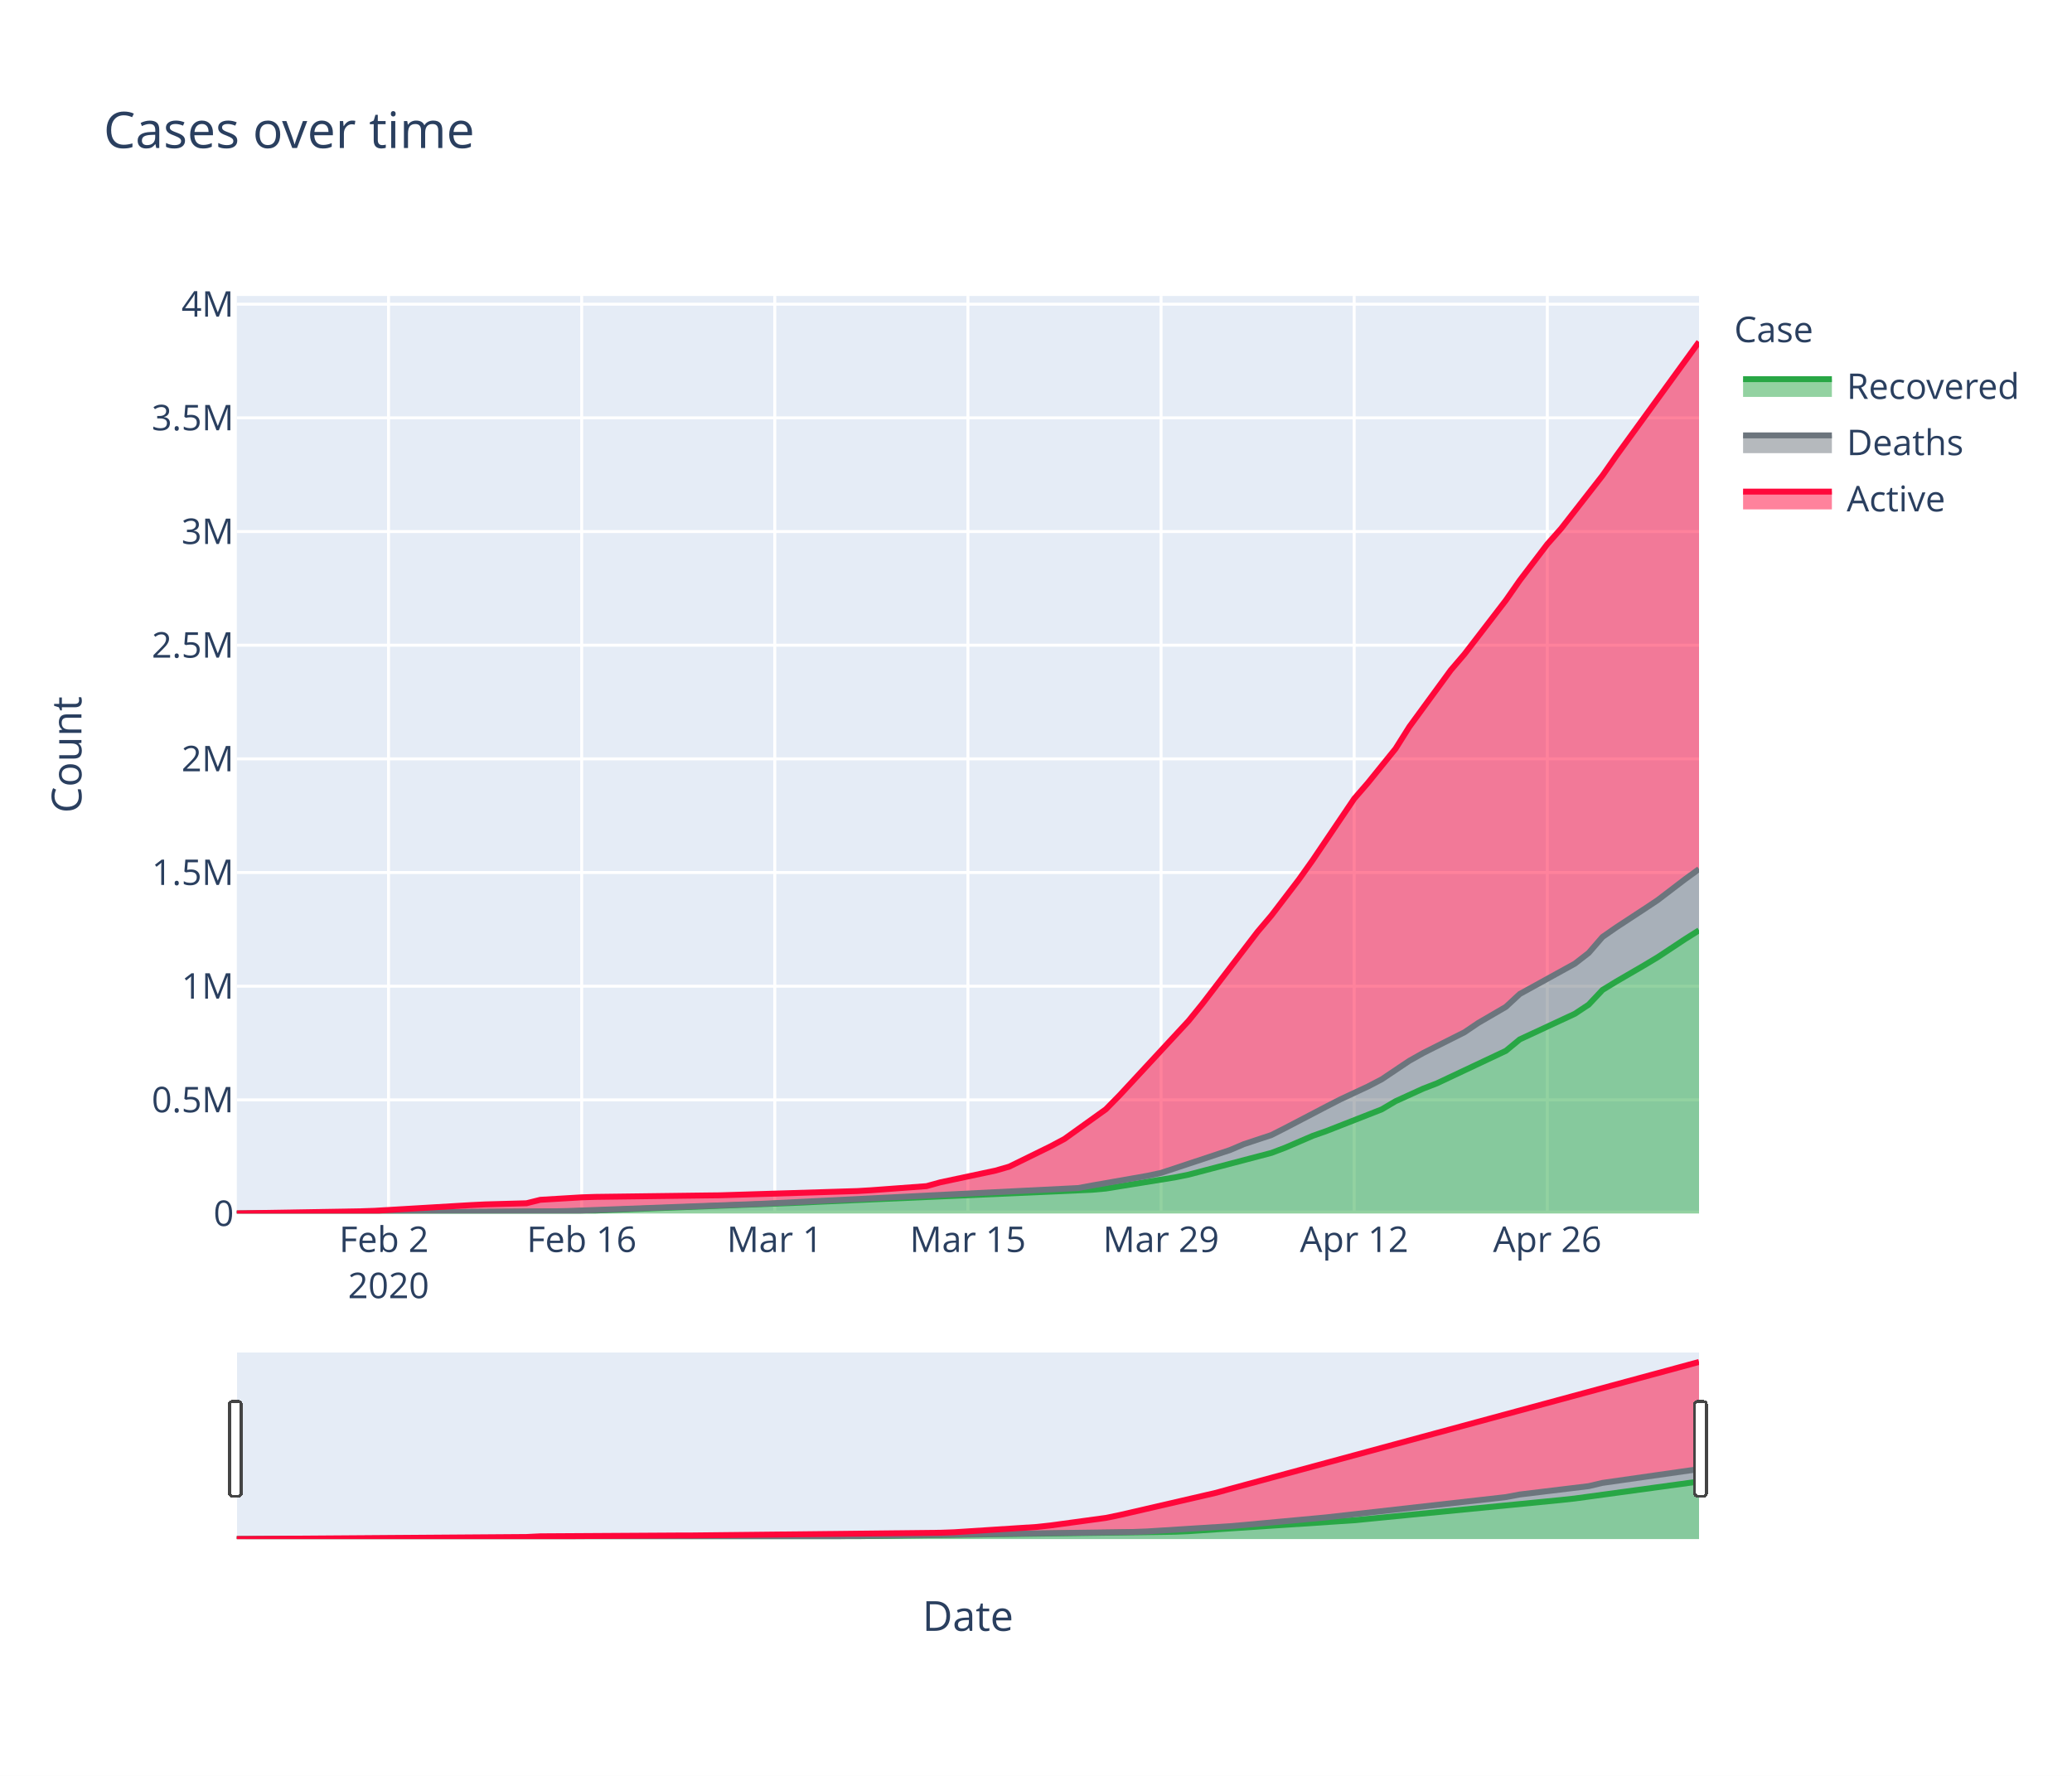
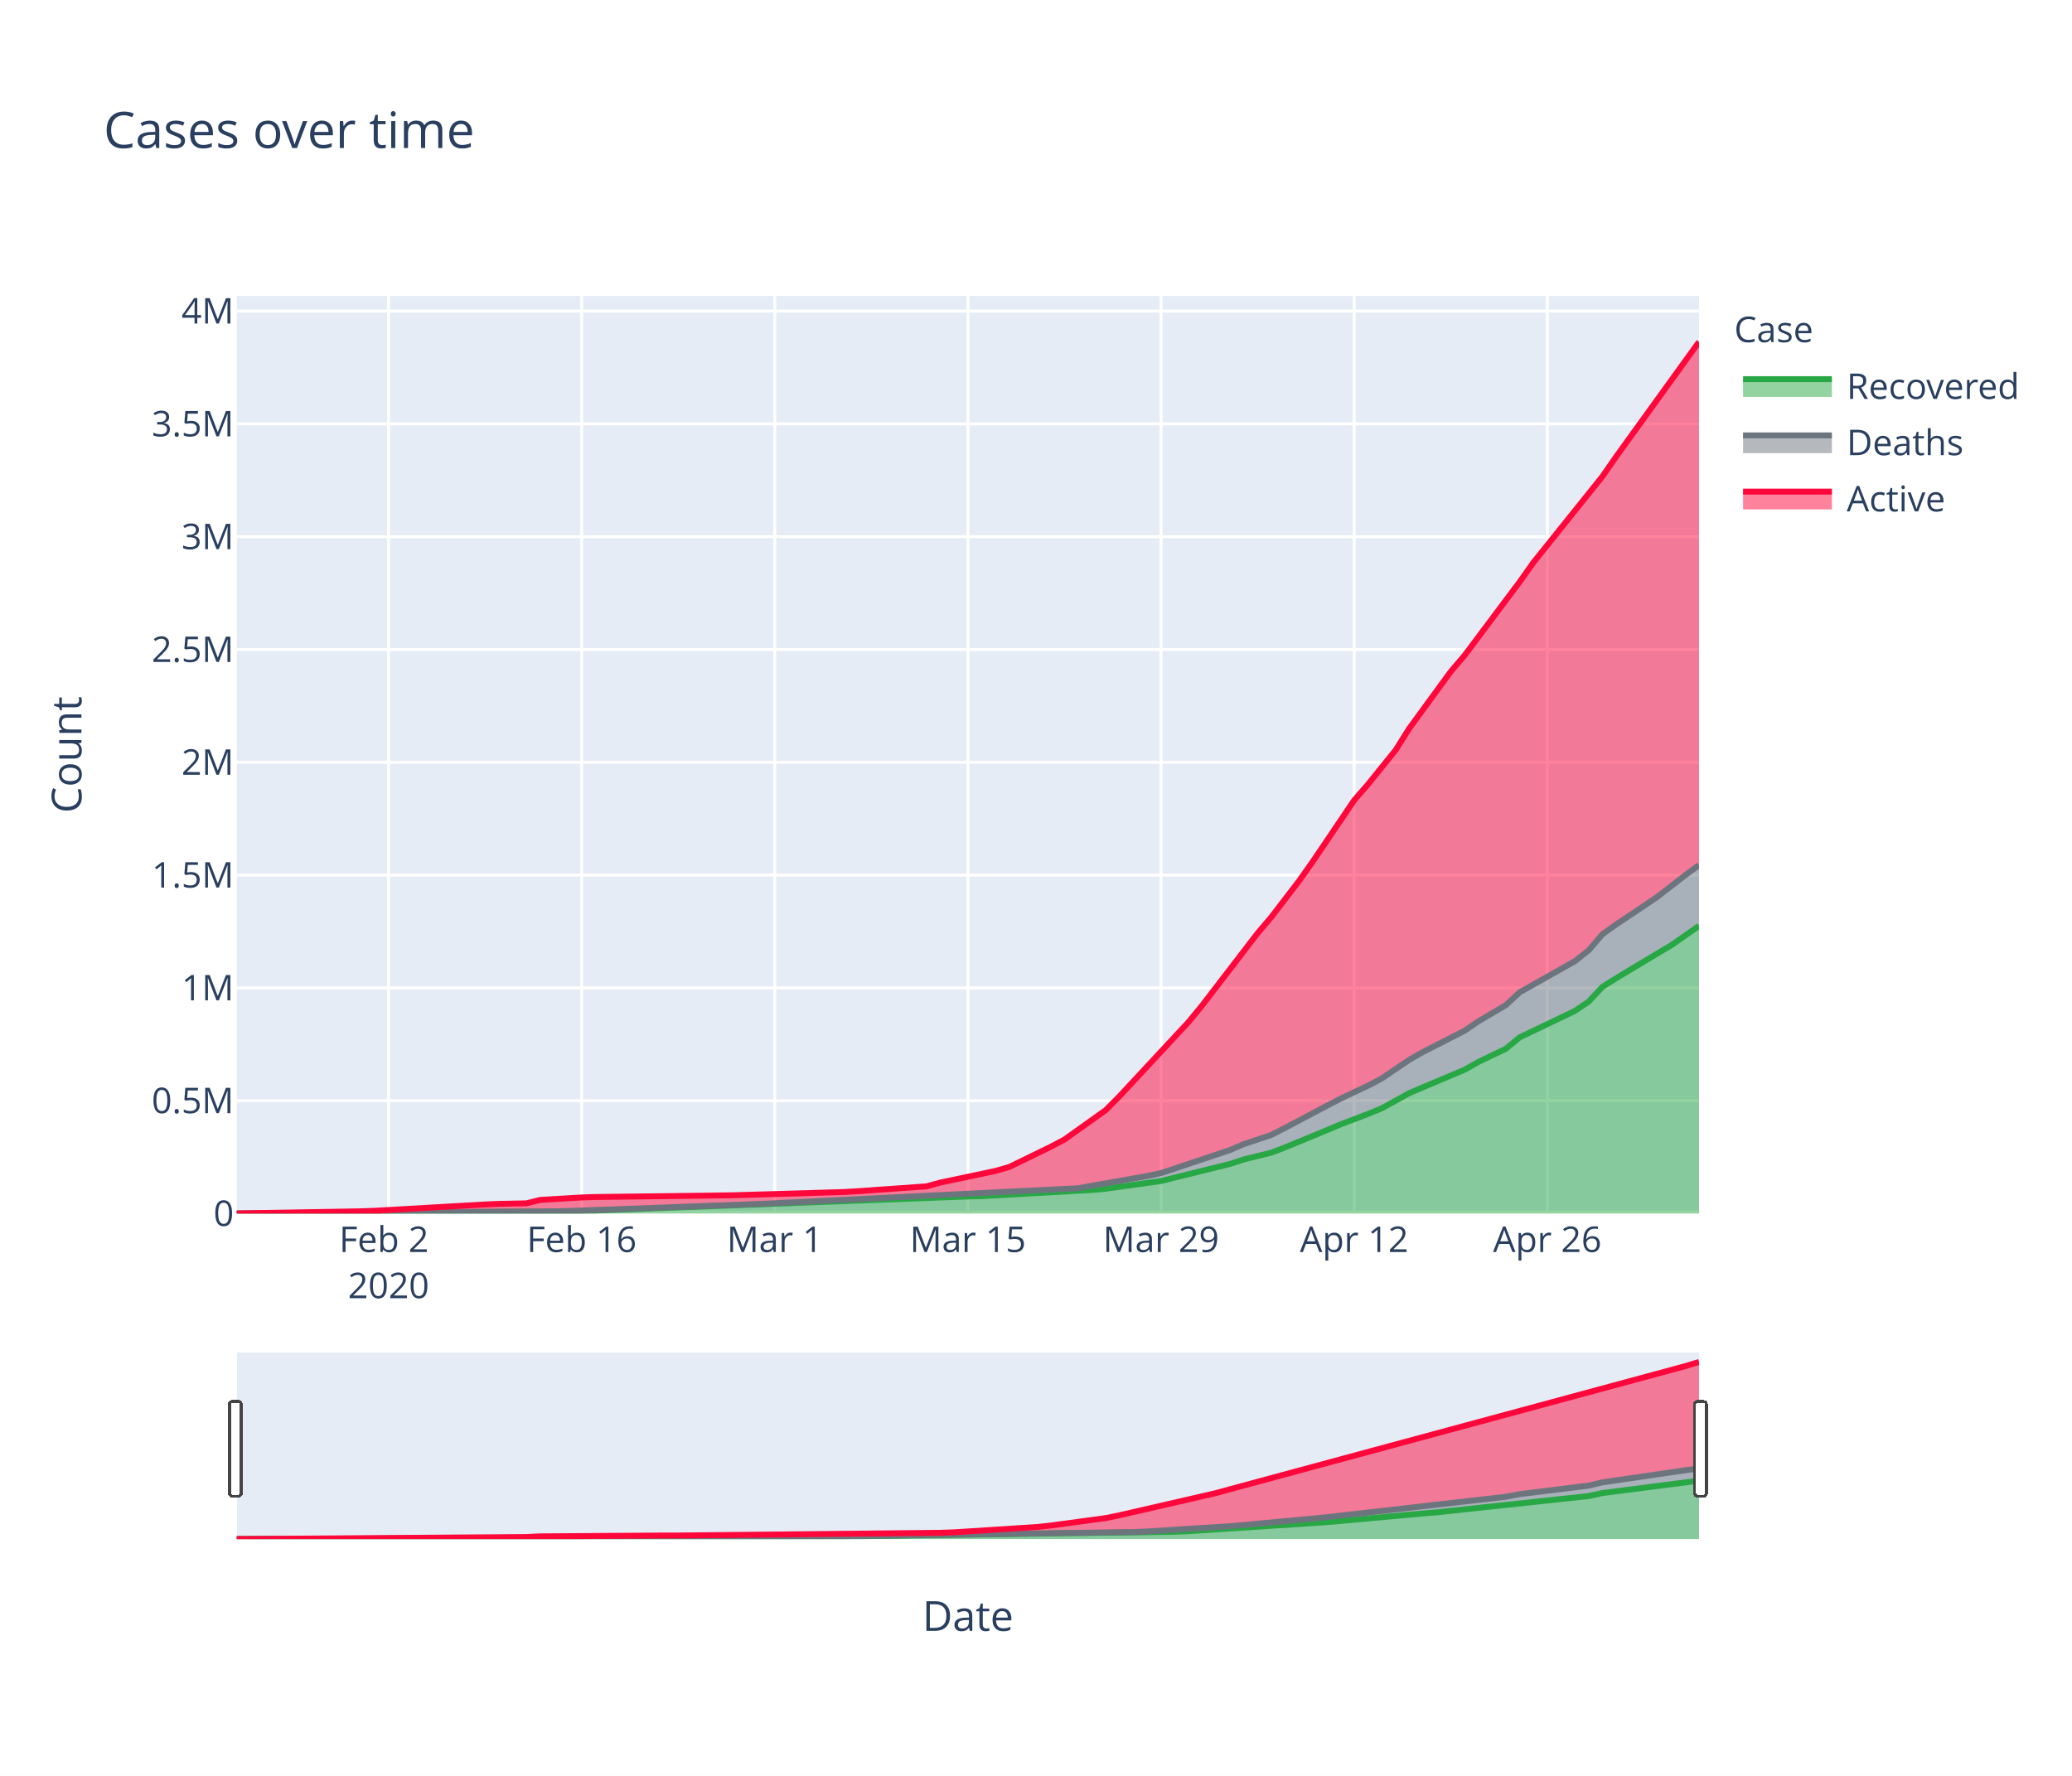
<svg xmlns="http://www.w3.org/2000/svg" class="main-svg" width="700" height="600" style="" viewBox="0 0 700 600">
  <rect x="0" y="0" width="700" height="600" style="fill: rgb(255, 255, 255); fill-opacity: 1;" />
-   <defs id="defs-eff29f">
+   <defs id="defs-f82f0c">
    <g class="clips">
-       <clipPath id="clipeff29fxyplot" class="plotclip">
+       <clipPath id="clipf82f0cxyplot" class="plotclip">
        <rect width="494" height="310" />
      </clipPath>
-       <clipPath class="axesclip" id="clipeff29fx">
+       <clipPath class="axesclip" id="clipf82f0cx">
        <rect x="80" y="0" width="494" height="600" />
      </clipPath>
-       <clipPath class="axesclip" id="clipeff29fy">
+       <clipPath class="axesclip" id="clipf82f0cy">
        <rect x="0" y="100" width="700" height="310" />
      </clipPath>
-       <clipPath class="axesclip" id="clipeff29fxy">
+       <clipPath class="axesclip" id="clipf82f0cxy">
        <rect x="80" y="100" width="494" height="310" />
      </clipPath>
    </g>
    <g class="gradients" />
  </defs>
  <g class="bglayer">
    <rect class="bg" x="80" y="100" width="494" height="310" style="fill: rgb(229, 236, 246); fill-opacity: 1; stroke-width: 0;" />
  </g>
  <g class="layer-below">
    <g class="imagelayer" />
    <g class="shapelayer" />
  </g>
  <g class="cartesianlayer">
    <g class="subplot xy">
      <g class="layer-subplot">
        <g class="shapelayer" />
        <g class="imagelayer" />
      </g>
      <g class="gridlayer">
        <g class="x">
          <path class="xgrid crisp" transform="translate(131.26,0)" d="M0,100v310" style="stroke: rgb(255, 255, 255); stroke-opacity: 1; stroke-width: 1px;" />
          <path class="xgrid crisp" transform="translate(196.51,0)" d="M0,100v310" style="stroke: rgb(255, 255, 255); stroke-opacity: 1; stroke-width: 1px;" />
          <path class="xgrid crisp" transform="translate(261.75,0)" d="M0,100v310" style="stroke: rgb(255, 255, 255); stroke-opacity: 1; stroke-width: 1px;" />
          <path class="xgrid crisp" transform="translate(327,0)" d="M0,100v310" style="stroke: rgb(255, 255, 255); stroke-opacity: 1; stroke-width: 1px;" />
          <path class="xgrid crisp" transform="translate(392.25,0)" d="M0,100v310" style="stroke: rgb(255, 255, 255); stroke-opacity: 1; stroke-width: 1px;" />
          <path class="xgrid crisp" transform="translate(457.49,0)" d="M0,100v310" style="stroke: rgb(255, 255, 255); stroke-opacity: 1; stroke-width: 1px;" />
          <path class="xgrid crisp" transform="translate(522.74,0)" d="M0,100v310" style="stroke: rgb(255, 255, 255); stroke-opacity: 1; stroke-width: 1px;" />
        </g>
        <g class="y">
-           <path class="ygrid crisp" transform="translate(0,371.6)" d="M80,0h494" style="stroke: rgb(255, 255, 255); stroke-opacity: 1; stroke-width: 1px;" />
-           <path class="ygrid crisp" transform="translate(0,333.2)" d="M80,0h494" style="stroke: rgb(255, 255, 255); stroke-opacity: 1; stroke-width: 1px;" />
-           <path class="ygrid crisp" transform="translate(0,294.79)" d="M80,0h494" style="stroke: rgb(255, 255, 255); stroke-opacity: 1; stroke-width: 1px;" />
-           <path class="ygrid crisp" transform="translate(0,256.39)" d="M80,0h494" style="stroke: rgb(255, 255, 255); stroke-opacity: 1; stroke-width: 1px;" />
-           <path class="ygrid crisp" transform="translate(0,217.99)" d="M80,0h494" style="stroke: rgb(255, 255, 255); stroke-opacity: 1; stroke-width: 1px;" />
-           <path class="ygrid crisp" transform="translate(0,179.59)" d="M80,0h494" style="stroke: rgb(255, 255, 255); stroke-opacity: 1; stroke-width: 1px;" />
-           <path class="ygrid crisp" transform="translate(0,141.18)" d="M80,0h494" style="stroke: rgb(255, 255, 255); stroke-opacity: 1; stroke-width: 1px;" />
-           <path class="ygrid crisp" transform="translate(0,102.78)" d="M80,0h494" style="stroke: rgb(255, 255, 255); stroke-opacity: 1; stroke-width: 1px;" />
+           <path class="ygrid crisp" transform="translate(0,371.89)" d="M80,0h494" style="stroke: rgb(255, 255, 255); stroke-opacity: 1; stroke-width: 1px;" />
+           <path class="ygrid crisp" transform="translate(0,333.78)" d="M80,0h494" style="stroke: rgb(255, 255, 255); stroke-opacity: 1; stroke-width: 1px;" />
+           <path class="ygrid crisp" transform="translate(0,295.67)" d="M80,0h494" style="stroke: rgb(255, 255, 255); stroke-opacity: 1; stroke-width: 1px;" />
+           <path class="ygrid crisp" transform="translate(0,257.56)" d="M80,0h494" style="stroke: rgb(255, 255, 255); stroke-opacity: 1; stroke-width: 1px;" />
+           <path class="ygrid crisp" transform="translate(0,219.45)" d="M80,0h494" style="stroke: rgb(255, 255, 255); stroke-opacity: 1; stroke-width: 1px;" />
+           <path class="ygrid crisp" transform="translate(0,181.33)" d="M80,0h494" style="stroke: rgb(255, 255, 255); stroke-opacity: 1; stroke-width: 1px;" />
+           <path class="ygrid crisp" transform="translate(0,143.22)" d="M80,0h494" style="stroke: rgb(255, 255, 255); stroke-opacity: 1; stroke-width: 1px;" />
+           <path class="ygrid crisp" transform="translate(0,105.11)" d="M80,0h494" style="stroke: rgb(255, 255, 255); stroke-opacity: 1; stroke-width: 1px;" />
        </g>
      </g>
      <g class="zerolinelayer">
        <path class="yzl zl crisp" transform="translate(0,410)" d="M80,0h494" style="stroke: rgb(255, 255, 255); stroke-opacity: 1; stroke-width: 2px;" />
      </g>
      <path class="xlines-below" />
      <path class="ylines-below" />
      <g class="overlines-below" />
      <g class="xaxislayer-below" />
      <g class="yaxislayer-below" />
      <g class="overaxes-below" />
-       <g class="plot" transform="translate(80, 100)" clip-path="url('#clipeff29fxyplot')">
+       <g class="plot" transform="translate(80, 100)" clip-path="url('#clipf82f0cxyplot')">
        <g class="scatterlayer mlayer">
-           <g class="trace scatter trace0a3ff1" style="stroke-miterlimit: 2;">
+           <g class="trace scatter traceceaecd" style="stroke-miterlimit: 2;">
            <g class="fills">
              <g>
-                 <path class="js-fill" d="M494,310L0,310L0,310L111.85,309.28L116.51,309.17L191.08,306.3L195.74,306.07L288.94,301.98L293.6,301.56L316.91,297.8L321.57,296.86L349.53,289.52L354.19,287.76L363.51,283.75L368.17,282.11L386.81,274.81L391.47,272.06L400.79,267.81L405.45,266.01L428.75,255.03L433.42,251.18L452.06,242.51L456.72,239.42L461.38,234.47L466.04,231.62L475.36,226.2L480.02,223.41L489.34,217.24L494,214.31" style="fill: rgb(40, 167, 69); fill-opacity: 0.5; stroke-width: 0;" />
+                 <path class="js-fill" d="M494,310L0,310L0,310L111.85,309.28L116.51,309.17L186.42,306.53L191.08,306.33L247,304.24L251.66,304.13L288.94,302.04L293.6,301.61L312.25,299.02L316.91,297.85L335.55,293.25L340.21,291.72L349.53,289.43L354.19,287.64L368.17,281.88L372.83,279.9L382.15,276.37L386.81,274.45L396.13,269.31L400.79,267.32L414.77,261.43L419.43,258.8L428.75,254.32L433.42,250.47L452.06,241.55L456.72,238.4L461.38,233.41L466.04,230.48L480.02,222.08L484.68,219.33L494,212.8" style="fill: rgb(40, 167, 69); fill-opacity: 0.5; stroke-width: 0;" />
              </g>
              <g>
-                 <path class="js-fill" d="M0,310L107.19,309.26L111.85,309.15L177.09,306.72L181.75,306.49L284.28,301.39L288.94,300.53L307.58,297.27L312.25,296.27L335.55,288.55L340.21,286.57L349.53,283.48L354.19,281.12L368.17,273.82L372.83,271.43L382.15,267.08L386.81,264.65L396.13,258.4L400.79,255.78L414.77,248.75L419.43,245.6L428.75,240.17L433.42,235.84L452.06,225.57L456.72,221.95L461.38,216.57L466.04,213.32L475.36,207.22L480.02,204.12L489.34,197L494,193.62L494,214.31L489.34,217.24L480.02,223.41L475.36,226.2L466.04,231.62L461.38,234.47L456.72,239.42L452.06,242.51L433.42,251.18L428.75,255.03L405.45,266.01L400.79,267.81L391.47,272.06L386.81,274.81L368.17,282.11L363.51,283.75L354.19,287.76L349.53,289.52L321.57,296.86L316.91,297.8L293.6,301.56L288.94,301.98L195.74,306.07L191.08,306.3L116.51,309.17L111.85,309.28L0,310Z" style="fill: rgb(108, 117, 125); fill-opacity: 0.5; stroke-width: 0;" />
+                 <path class="js-fill" d="M0,310L107.19,309.27L111.85,309.16L177.09,306.75L181.75,306.52L284.28,301.46L288.94,300.6L307.58,297.33L312.25,296.34L335.55,288.55L340.21,286.55L349.53,283.44L354.19,281.05L368.17,273.65L372.83,271.22L382.15,266.82L386.81,264.37L396.13,258.05L400.79,255.39L414.77,248.26L419.43,245.08L428.75,239.58L433.42,235.25L452.06,224.74L456.72,221.07L461.38,215.64L466.04,212.31L475.36,206.09L480.02,202.93L489.34,195.7L494,192.27L494,212.8L484.68,219.33L480.02,222.08L466.04,230.48L461.38,233.41L456.72,238.4L452.06,241.55L433.42,250.47L428.75,254.32L419.43,258.8L414.77,261.43L400.79,267.32L396.13,269.31L386.81,274.45L382.15,276.37L372.83,279.9L368.17,281.88L354.19,287.64L349.53,289.43L340.21,291.72L335.55,293.25L316.91,297.85L312.25,299.02L293.6,301.61L288.94,302.04L251.66,304.13L247,304.24L191.08,306.33L186.42,306.53L116.51,309.17L111.85,309.28L0,310Z" style="fill: rgb(108, 117, 125); fill-opacity: 0.5; stroke-width: 0;" />
              </g>
            </g>
            <g class="errorbars" />
            <g class="lines">
-               <path class="js-line" d="M0,310L111.85,309.28L116.51,309.17L191.08,306.3L195.74,306.07L288.94,301.98L293.6,301.56L316.91,297.8L321.57,296.86L349.53,289.52L354.19,287.76L363.51,283.75L368.17,282.11L386.81,274.81L391.47,272.06L400.79,267.81L405.45,266.01L428.75,255.03L433.42,251.18L452.06,242.51L456.72,239.42L461.38,234.47L466.04,231.62L475.36,226.2L480.02,223.41L489.34,217.24L494,214.31" style="vector-effect: non-scaling-stroke; fill: none; stroke: rgb(40, 167, 69); stroke-opacity: 1; stroke-width: 2px; opacity: 1;" />
+               <path class="js-line" d="M0,310L111.85,309.28L116.51,309.17L186.42,306.53L191.08,306.33L247,304.24L251.66,304.13L288.94,302.04L293.6,301.61L312.25,299.02L316.91,297.85L335.55,293.25L340.21,291.72L349.53,289.43L354.19,287.64L368.17,281.88L372.83,279.9L382.15,276.37L386.81,274.45L396.13,269.31L400.79,267.32L414.77,261.43L419.43,258.8L428.75,254.32L433.42,250.47L452.06,241.55L456.72,238.4L461.38,233.41L466.04,230.48L480.02,222.08L484.68,219.33L494,212.8" style="vector-effect: non-scaling-stroke; fill: none; stroke: rgb(40, 167, 69); stroke-opacity: 1; stroke-width: 2px; opacity: 1;" />
            </g>
            <g class="points" />
            <g class="text" />
          </g>
-           <g class="trace scatter trace6a74c5" style="stroke-miterlimit: 2;">
+           <g class="trace scatter tracee55f27" style="stroke-miterlimit: 2;">
            <g class="fills">
              <g>
-                 <path class="js-fill" d="M0,309.96L41.94,309.24L46.6,309.08L79.23,307.15L83.89,306.92L97.87,306.53L102.53,305.37L116.51,304.53L121.17,304.38L158.45,303.9L163.11,303.85L209.72,302.41L214.38,302.13L233.02,300.75L237.68,299.46L256.32,295.5L260.98,294.15L274.96,287.29L279.62,284.8L293.6,274.78L298.26,270.03L321.57,244.88L326.23,239.13L344.87,214.8L349.53,209.3L358.85,197.11L363.51,190.56L377.49,169.86L382.15,164.48L391.47,152.95L396.13,145.55L410.11,126.43L414.77,120.98L428.75,102.8L433.42,96.1L442.74,83.86L447.4,78.59L461.38,60.68L466.04,54.01L494,15.5L494,193.62L489.34,197L480.02,204.12L475.36,207.22L466.04,213.32L461.38,216.57L456.72,221.95L452.06,225.57L433.42,235.84L428.75,240.17L419.43,245.6L414.77,248.75L400.79,255.78L396.13,258.4L386.81,264.65L382.15,267.08L372.83,271.43L368.17,273.82L354.19,281.12L349.53,283.48L340.21,286.57L335.55,288.55L312.25,296.27L307.58,297.27L288.94,300.53L284.28,301.39L181.75,306.49L177.09,306.72L111.85,309.15L107.19,309.26L0,310Z" style="fill: rgb(255, 7, 58); fill-opacity: 0.5; stroke-width: 0;" />
+                 <path class="js-fill" d="M0,309.96L41.94,309.24L46.6,309.08L83.89,306.94L88.55,306.74L97.87,306.56L102.53,305.4L116.51,304.57L121.17,304.42L163.11,303.89L167.77,303.83L205.06,302.74L209.72,302.47L233.02,300.82L237.68,299.54L256.32,295.61L260.98,294.27L274.96,287.46L279.62,285L293.6,275.03L298.26,270.32L321.57,245.26L326.23,239.57L344.87,215.29L349.53,209.81L358.85,197.65L363.51,191.07L377.49,170.38L382.15,165L391.47,153.46L396.13,146.06L410.11,126.92L414.77,121.46L433.42,96.57L438.08,89.99L461.38,60.94L466.04,54.22L494,15.5L494,192.27L489.34,195.7L480.02,202.93L475.36,206.09L466.04,212.31L461.38,215.64L456.72,221.07L452.06,224.74L433.42,235.25L428.75,239.58L419.43,245.08L414.77,248.26L400.79,255.39L396.13,258.05L386.81,264.37L382.15,266.82L372.83,271.22L368.17,273.65L354.19,281.05L349.53,283.44L340.21,286.55L335.55,288.55L312.25,296.34L307.58,297.33L288.94,300.6L284.28,301.46L181.75,306.52L177.09,306.75L111.85,309.16L107.19,309.27L0,310Z" style="fill: rgb(255, 7, 58); fill-opacity: 0.5; stroke-width: 0;" />
              </g>
            </g>
            <g class="errorbars" />
            <g class="lines">
-               <path class="js-line" d="M0,310L107.19,309.26L111.85,309.15L177.09,306.72L181.75,306.49L284.28,301.39L288.94,300.53L307.58,297.27L312.25,296.27L335.55,288.55L340.21,286.57L349.53,283.48L354.19,281.12L368.17,273.82L372.83,271.43L382.15,267.08L386.81,264.65L396.13,258.4L400.79,255.78L414.77,248.75L419.43,245.6L428.75,240.17L433.42,235.84L452.06,225.57L456.72,221.95L461.38,216.57L466.04,213.32L475.36,207.22L480.02,204.12L489.34,197L494,193.62" style="vector-effect: non-scaling-stroke; fill: none; stroke: rgb(108, 117, 125); stroke-opacity: 1; stroke-width: 2px; opacity: 1;" />
+               <path class="js-line" d="M0,310L107.19,309.27L111.85,309.16L177.09,306.75L181.75,306.52L284.28,301.46L288.94,300.6L307.58,297.33L312.25,296.34L335.55,288.55L340.21,286.55L349.53,283.44L354.19,281.05L368.17,273.65L372.83,271.22L382.15,266.82L386.81,264.37L396.13,258.05L400.79,255.39L414.77,248.26L419.43,245.08L428.75,239.58L433.42,235.25L452.06,224.74L456.72,221.07L461.38,215.64L466.04,212.31L475.36,206.09L480.02,202.93L489.34,195.7L494,192.27" style="vector-effect: non-scaling-stroke; fill: none; stroke: rgb(108, 117, 125); stroke-opacity: 1; stroke-width: 2px; opacity: 1;" />
            </g>
            <g class="points" />
            <g class="text" />
          </g>
-           <g class="trace scatter trace12855c" style="stroke-miterlimit: 2;">
+           <g class="trace scatter traceee43bb" style="stroke-miterlimit: 2;">
            <g class="fills" />
            <g class="errorbars" />
            <g class="lines">
-               <path class="js-line" d="M0,309.96L41.94,309.24L46.6,309.08L79.23,307.15L83.89,306.92L97.87,306.53L102.53,305.37L116.51,304.53L121.17,304.38L158.45,303.9L163.11,303.85L209.72,302.41L214.38,302.13L233.02,300.75L237.68,299.46L256.32,295.5L260.98,294.15L274.96,287.29L279.62,284.8L293.6,274.78L298.26,270.03L321.57,244.88L326.23,239.13L344.87,214.8L349.53,209.3L358.85,197.11L363.51,190.56L377.49,169.86L382.15,164.48L391.47,152.95L396.13,145.55L410.11,126.43L414.77,120.98L428.75,102.8L433.42,96.1L442.74,83.86L447.4,78.59L461.38,60.68L466.04,54.01L494,15.5" style="vector-effect: non-scaling-stroke; fill: none; stroke: rgb(255, 7, 58); stroke-opacity: 1; stroke-width: 2px; opacity: 1;" />
+               <path class="js-line" d="M0,309.96L41.94,309.24L46.6,309.08L83.89,306.94L88.55,306.74L97.87,306.56L102.53,305.4L116.51,304.57L121.17,304.42L163.11,303.89L167.77,303.83L205.06,302.74L209.72,302.47L233.02,300.82L237.68,299.54L256.32,295.61L260.98,294.27L274.96,287.46L279.62,285L293.6,275.03L298.26,270.32L321.57,245.26L326.23,239.57L344.87,215.29L349.53,209.81L358.85,197.65L363.51,191.07L377.49,170.38L382.15,165L391.47,153.46L396.13,146.06L410.11,126.92L414.77,121.46L433.42,96.57L438.08,89.99L461.38,60.94L466.04,54.22L494,15.5" style="vector-effect: non-scaling-stroke; fill: none; stroke: rgb(255, 7, 58); stroke-opacity: 1; stroke-width: 2px; opacity: 1;" />
            </g>
            <g class="points" />
            <g class="text" />
          </g>
        </g>
      </g>
      <g class="overplot" />
      <path class="xlines-above crisp" style="fill: none;" d="M0,0" />
      <path class="ylines-above crisp" style="fill: none;" d="M0,0" />
      <g class="overlines-above" />
      <g class="xaxislayer-above">
        <g class="xtick">
          <text text-anchor="middle" x="0" y="423" transform="translate(131.26,0)" style="font-family: 'Open Sans', verdana, arial, sans-serif; font-size: 12px; fill: rgb(42, 63, 95); fill-opacity: 1; white-space: pre;">
            <tspan class="line" dy="0em" x="0" y="423">Feb 2</tspan>
            <tspan class="line" dy="1.3em" x="0" y="423">2020</tspan>
          </text>
        </g>
        <g class="xtick">
          <text text-anchor="middle" x="0" y="423" transform="translate(196.51,0)" style="font-family: 'Open Sans', verdana, arial, sans-serif; font-size: 12px; fill: rgb(42, 63, 95); fill-opacity: 1; white-space: pre;">Feb 16</text>
        </g>
        <g class="xtick">
          <text text-anchor="middle" x="0" y="423" transform="translate(261.75,0)" style="font-family: 'Open Sans', verdana, arial, sans-serif; font-size: 12px; fill: rgb(42, 63, 95); fill-opacity: 1; white-space: pre;">Mar 1</text>
        </g>
        <g class="xtick">
          <text text-anchor="middle" x="0" y="423" transform="translate(327,0)" style="font-family: 'Open Sans', verdana, arial, sans-serif; font-size: 12px; fill: rgb(42, 63, 95); fill-opacity: 1; white-space: pre;">Mar 15</text>
        </g>
        <g class="xtick">
          <text text-anchor="middle" x="0" y="423" transform="translate(392.25,0)" style="font-family: 'Open Sans', verdana, arial, sans-serif; font-size: 12px; fill: rgb(42, 63, 95); fill-opacity: 1; white-space: pre;">Mar 29</text>
        </g>
        <g class="xtick">
          <text text-anchor="middle" x="0" y="423" transform="translate(457.49,0)" style="font-family: 'Open Sans', verdana, arial, sans-serif; font-size: 12px; fill: rgb(42, 63, 95); fill-opacity: 1; white-space: pre;">Apr 12</text>
        </g>
        <g class="xtick">
          <text text-anchor="middle" x="0" y="423" transform="translate(522.74,0)" style="font-family: 'Open Sans', verdana, arial, sans-serif; font-size: 12px; fill: rgb(42, 63, 95); fill-opacity: 1; white-space: pre;">Apr 26</text>
        </g>
      </g>
      <g class="yaxislayer-above">
        <g class="ytick">
          <text text-anchor="end" x="79" y="4.2" transform="translate(0,410)" style="font-family: 'Open Sans', verdana, arial, sans-serif; font-size: 12px; fill: rgb(42, 63, 95); fill-opacity: 1; white-space: pre;">0</text>
        </g>
        <g class="ytick">
-           <text text-anchor="end" x="79" y="4.2" transform="translate(0,371.6)" style="font-family: 'Open Sans', verdana, arial, sans-serif; font-size: 12px; fill: rgb(42, 63, 95); fill-opacity: 1; white-space: pre;">0.5M</text>
-         </g>
-         <g class="ytick">
-           <text text-anchor="end" x="79" y="4.2" transform="translate(0,333.2)" style="font-family: 'Open Sans', verdana, arial, sans-serif; font-size: 12px; fill: rgb(42, 63, 95); fill-opacity: 1; white-space: pre;">1M</text>
-         </g>
-         <g class="ytick">
-           <text text-anchor="end" x="79" y="4.2" transform="translate(0,294.79)" style="font-family: 'Open Sans', verdana, arial, sans-serif; font-size: 12px; fill: rgb(42, 63, 95); fill-opacity: 1; white-space: pre;">1.5M</text>
-         </g>
-         <g class="ytick">
-           <text text-anchor="end" x="79" y="4.2" transform="translate(0,256.39)" style="font-family: 'Open Sans', verdana, arial, sans-serif; font-size: 12px; fill: rgb(42, 63, 95); fill-opacity: 1; white-space: pre;">2M</text>
-         </g>
-         <g class="ytick">
-           <text text-anchor="end" x="79" y="4.2" transform="translate(0,217.99)" style="font-family: 'Open Sans', verdana, arial, sans-serif; font-size: 12px; fill: rgb(42, 63, 95); fill-opacity: 1; white-space: pre;">2.5M</text>
-         </g>
-         <g class="ytick">
-           <text text-anchor="end" x="79" y="4.2" transform="translate(0,179.59)" style="font-family: 'Open Sans', verdana, arial, sans-serif; font-size: 12px; fill: rgb(42, 63, 95); fill-opacity: 1; white-space: pre;">3M</text>
-         </g>
-         <g class="ytick">
-           <text text-anchor="end" x="79" y="4.2" transform="translate(0,141.18)" style="font-family: 'Open Sans', verdana, arial, sans-serif; font-size: 12px; fill: rgb(42, 63, 95); fill-opacity: 1; white-space: pre;">3.5M</text>
-         </g>
-         <g class="ytick">
-           <text text-anchor="end" x="79" y="4.2" transform="translate(0,102.78)" style="font-family: 'Open Sans', verdana, arial, sans-serif; font-size: 12px; fill: rgb(42, 63, 95); fill-opacity: 1; white-space: pre;">4M</text>
+           <text text-anchor="end" x="79" y="4.2" transform="translate(0,371.89)" style="font-family: 'Open Sans', verdana, arial, sans-serif; font-size: 12px; fill: rgb(42, 63, 95); fill-opacity: 1; white-space: pre;">0.5M</text>
+         </g>
+         <g class="ytick">
+           <text text-anchor="end" x="79" y="4.2" transform="translate(0,333.78)" style="font-family: 'Open Sans', verdana, arial, sans-serif; font-size: 12px; fill: rgb(42, 63, 95); fill-opacity: 1; white-space: pre;">1M</text>
+         </g>
+         <g class="ytick">
+           <text text-anchor="end" x="79" y="4.2" transform="translate(0,295.67)" style="font-family: 'Open Sans', verdana, arial, sans-serif; font-size: 12px; fill: rgb(42, 63, 95); fill-opacity: 1; white-space: pre;">1.5M</text>
+         </g>
+         <g class="ytick">
+           <text text-anchor="end" x="79" y="4.2" transform="translate(0,257.56)" style="font-family: 'Open Sans', verdana, arial, sans-serif; font-size: 12px; fill: rgb(42, 63, 95); fill-opacity: 1; white-space: pre;">2M</text>
+         </g>
+         <g class="ytick">
+           <text text-anchor="end" x="79" y="4.2" transform="translate(0,219.45)" style="font-family: 'Open Sans', verdana, arial, sans-serif; font-size: 12px; fill: rgb(42, 63, 95); fill-opacity: 1; white-space: pre;">2.5M</text>
+         </g>
+         <g class="ytick">
+           <text text-anchor="end" x="79" y="4.2" transform="translate(0,181.33)" style="font-family: 'Open Sans', verdana, arial, sans-serif; font-size: 12px; fill: rgb(42, 63, 95); fill-opacity: 1; white-space: pre;">3M</text>
+         </g>
+         <g class="ytick">
+           <text text-anchor="end" x="79" y="4.2" transform="translate(0,143.22)" style="font-family: 'Open Sans', verdana, arial, sans-serif; font-size: 12px; fill: rgb(42, 63, 95); fill-opacity: 1; white-space: pre;">3.5M</text>
+         </g>
+         <g class="ytick">
+           <text text-anchor="end" x="79" y="4.2" transform="translate(0,105.11)" style="font-family: 'Open Sans', verdana, arial, sans-serif; font-size: 12px; fill: rgb(42, 63, 95); fill-opacity: 1; white-space: pre;">4M</text>
        </g>
      </g>
      <g class="overaxes-above" />
    </g>
  </g>
  <g class="polarlayer" />
  <g class="ternarylayer" />
  <g class="geolayer" />
  <g class="funnelarealayer" />
  <g class="pielayer" />
  <g class="treemaplayer" />
  <g class="sunburstlayer" />
  <g class="glimages" />
-   <defs id="topdefs-eff29f">
+   <defs id="topdefs-f82f0c">
    <g class="clips" />
-     <clipPath id="legendeff29f">
+     <clipPath id="legendf82f0c">
      <rect width="104" height="83" x="0" y="0" />
    </clipPath>
-     <clipPath id="rangesliderx-eff29f">
+     <clipPath id="rangesliderx-f82f0c">
      <rect x="0" y="0" width="494" height="63" />
    </clipPath>
  </defs>
  <g class="layer-above">
    <g class="imagelayer" />
    <g class="shapelayer" />
  </g>
  <g class="infolayer">
    <g class="legend" pointer-events="all" transform="translate(583.88, 100)">
      <rect class="bg" shape-rendering="crispEdges" style="stroke: rgb(68, 68, 68); stroke-opacity: 1; fill: rgb(255, 255, 255); fill-opacity: 1; stroke-width: 0px;" width="104" height="83" x="0" y="0" />
-       <g class="scrollbox" transform="translate(0, 0)" clip-path="url('#legendeff29f')">
+       <g class="scrollbox" transform="translate(0, 0)" clip-path="url('#legendf82f0c')">
        <text class="legendtitletext user-select-none" text-anchor="start" x="2" y="15.6" style="font-family: 'Open Sans', verdana, arial, sans-serif; font-size: 12px; fill: rgb(42, 63, 95); fill-opacity: 1; white-space: pre;">Case</text>
        <g class="groups" transform="translate(0, 0)">
          <g class="traces" transform="translate(0, 30.1)" style="opacity: 1;">
            <text class="legendtext user-select-none" text-anchor="start" x="40" y="4.68" style="font-family: 'Open Sans', verdana, arial, sans-serif; font-size: 12px; fill: rgb(42, 63, 95); fill-opacity: 1; white-space: pre;">Recovered</text>
            <g class="layers">
              <g class="legendfill">
                <path class="js-fill" d="M5,-2h30v6h-30z" style="stroke-width: 0; fill: rgb(40, 167, 69); fill-opacity: 0.5;" />
              </g>
              <g class="legendlines">
                <path class="js-line" d="M5,-2h30" style="fill: none; stroke: rgb(40, 167, 69); stroke-opacity: 1; stroke-width: 2px;" />
              </g>
              <g class="legendsymbols">
                <g class="legendpoints" />
              </g>
            </g>
            <rect class="legendtoggle" pointer-events="all" x="0" y="-9.5" width="98.031" height="19" style="cursor: pointer; fill: rgb(0, 0, 0); fill-opacity: 0;" />
          </g>
        </g>
        <g class="groups" transform="translate(0, 0)">
          <g class="traces" transform="translate(0, 49.1)" style="opacity: 1;">
            <text class="legendtext user-select-none" text-anchor="start" x="40" y="4.68" style="font-family: 'Open Sans', verdana, arial, sans-serif; font-size: 12px; fill: rgb(42, 63, 95); fill-opacity: 1; white-space: pre;">Deaths</text>
            <g class="layers">
              <g class="legendfill">
                <path class="js-fill" d="M5,-2h30v6h-30z" style="stroke-width: 0; fill: rgb(108, 117, 125); fill-opacity: 0.5;" />
              </g>
              <g class="legendlines">
                <path class="js-line" d="M5,-2h30" style="fill: none; stroke: rgb(108, 117, 125); stroke-opacity: 1; stroke-width: 2px;" />
              </g>
              <g class="legendsymbols">
                <g class="legendpoints" />
              </g>
            </g>
            <rect class="legendtoggle" pointer-events="all" x="0" y="-9.5" width="98.031" height="19" style="cursor: pointer; fill: rgb(0, 0, 0); fill-opacity: 0;" />
          </g>
        </g>
        <g class="groups" transform="translate(0, 0)">
          <g class="traces" transform="translate(0, 68.1)" style="opacity: 1;">
            <text class="legendtext user-select-none" text-anchor="start" x="40" y="4.68" style="font-family: 'Open Sans', verdana, arial, sans-serif; font-size: 12px; fill: rgb(42, 63, 95); fill-opacity: 1; white-space: pre;">Active</text>
            <g class="layers">
              <g class="legendfill">
                <path class="js-fill" d="M5,-2h30v6h-30z" style="stroke-width: 0; fill: rgb(255, 7, 58); fill-opacity: 0.5;" />
              </g>
              <g class="legendlines">
                <path class="js-line" d="M5,-2h30" style="fill: none; stroke: rgb(255, 7, 58); stroke-opacity: 1; stroke-width: 2px;" />
              </g>
              <g class="legendsymbols">
                <g class="legendpoints" />
              </g>
            </g>
            <rect class="legendtoggle" pointer-events="all" x="0" y="-9.5" width="98.031" height="19" style="cursor: pointer; fill: rgb(0, 0, 0); fill-opacity: 0;" />
          </g>
        </g>
      </g>
      <rect class="scrollbar" rx="20" ry="3" width="0" height="0" x="0" y="0" style="fill: rgb(128, 139, 164); fill-opacity: 1;" />
    </g>
    <g class="g-gtitle">
      <text class="gtitle" x="35" y="50" text-anchor="start" dy="0em" style="font-family: 'Open Sans', verdana, arial, sans-serif; font-size: 17px; fill: rgb(42, 63, 95); opacity: 1; font-weight: normal; white-space: pre;">Cases over time</text>
    </g>
    <g class="rangeslider-container" pointer-events="all" transform="translate(80,457)">
      <rect class="rangeslider-bg" x="0" y="0" shape-rendering="crispEdges" width="494" height="63" transform="translate(0,0)" fill="#E5ECF6" stroke="#444" stroke-width="0" />
-       <g class="rangeslider-rangeplot xy" clip-path="url('#rangesliderx-eff29f')">
+       <g class="rangeslider-rangeplot xy" clip-path="url('#rangesliderx-f82f0c')">
        <g class="layer-subplot">
          <g class="shapelayer" />
          <g class="imagelayer" />
        </g>
        <g class="gridlayer">
          <g class="x" />
          <g class="y" />
        </g>
        <g class="zerolinelayer" />
        <path class="xlines-below" />
        <path class="ylines-below" />
        <g class="overlines-below" />
        <g class="xaxislayer-below" />
        <g class="yaxislayer-below" />
        <g class="overaxes-below" />
        <g class="plot">
          <g class="scatterlayer mlayer rangeplot">
-             <g class="trace scatter trace0a3ff1" style="stroke-miterlimit: 2;">
+             <g class="trace scatter traceceaecd" style="stroke-miterlimit: 2;">
              <g class="fills">
                <g>
-                   <path class="js-fill" d="M494,63L0,63L0,63L191.08,62.25L195.74,62.2L316.91,60.52L321.57,60.33L372.83,56.94L377.49,56.64L447.4,49.79L452.06,49.28L494,43.55" style="fill: rgb(40, 167, 69); fill-opacity: 0.5; stroke-width: 0;" />
+                   <path class="js-fill" d="M494,63L0,63L0,63L191.08,62.25L195.74,62.21L316.91,60.53L321.57,60.33L368.17,57.28L372.83,56.88L400.79,54.33L405.45,53.96L456.72,48.45L461.38,47.44L494,43.25" style="fill: rgb(40, 167, 69); fill-opacity: 0.5; stroke-width: 0;" />
                </g>
                <g>
-                   <path class="js-fill" d="M0,63L181.75,62.29L186.42,62.24L302.92,60.59L307.58,60.41L335.55,58.64L340.21,58.24L363.51,56.09L368.17,55.65L428.75,48.81L433.42,47.93L456.72,45.11L461.38,44.01L494,39.35L494,43.55L452.06,49.28L447.4,49.79L377.49,56.64L372.83,56.94L321.57,60.33L316.91,60.52L195.74,62.2L191.08,62.25L0,63Z" style="fill: rgb(108, 117, 125); fill-opacity: 0.5; stroke-width: 0;" />
+                   <path class="js-fill" d="M0,63L186.42,62.25L191.08,62.2L302.92,60.61L307.58,60.42L335.55,58.64L340.21,58.23L363.51,56.07L368.17,55.61L428.75,48.69L433.42,47.81L456.72,44.93L461.38,43.82L494,39.07L494,43.25L461.38,47.44L456.72,48.45L405.45,53.96L400.79,54.33L372.83,56.88L368.17,57.28L321.57,60.33L316.91,60.53L195.74,62.21L191.08,62.25L0,63Z" style="fill: rgb(108, 117, 125); fill-opacity: 0.5; stroke-width: 0;" />
                </g>
              </g>
              <g class="errorbars" />
              <g class="lines">
-                 <path class="js-line" d="M0,63L191.08,62.25L195.74,62.2L316.91,60.52L321.57,60.33L372.83,56.94L377.49,56.64L447.4,49.79L452.06,49.28L494,43.55" style="vector-effect: non-scaling-stroke; fill: none; stroke: rgb(40, 167, 69); stroke-opacity: 1; stroke-width: 2px; opacity: 1;" />
+                 <path class="js-line" d="M0,63L191.08,62.25L195.74,62.21L316.91,60.53L321.57,60.33L368.17,57.28L372.83,56.88L400.79,54.33L405.45,53.96L456.72,48.45L461.38,47.44L494,43.25" style="vector-effect: non-scaling-stroke; fill: none; stroke: rgb(40, 167, 69); stroke-opacity: 1; stroke-width: 2px; opacity: 1;" />
              </g>
              <g class="points" />
              <g class="text" />
            </g>
-             <g class="trace scatter trace6a74c5" style="stroke-miterlimit: 2;">
+             <g class="trace scatter tracee55f27" style="stroke-miterlimit: 2;">
              <g class="fills">
                <g>
-                   <path class="js-fill" d="M0,62.99L97.87,62.29L102.53,62.06L149.13,61.78L153.79,61.77L237.68,60.86L242.34,60.69L270.3,58.89L274.96,58.38L293.6,55.84L298.26,54.88L330.89,47.34L335.55,46.05L494,3.15L494,39.35L461.38,44.01L456.72,45.11L433.42,47.93L428.75,48.81L368.17,55.65L363.51,56.09L340.21,58.24L335.55,58.64L307.58,60.41L302.92,60.59L186.42,62.24L181.75,62.29L0,63Z" style="fill: rgb(255, 7, 58); fill-opacity: 0.5; stroke-width: 0;" />
+                   <path class="js-fill" d="M0,62.99L97.87,62.3L102.53,62.07L144.47,61.79L149.13,61.79L237.68,60.87L242.34,60.71L270.3,58.92L274.96,58.42L293.6,55.89L298.26,54.94L330.89,47.43L335.55,46.15L489.34,4.57L494,3.15L494,39.07L461.38,43.82L456.72,44.93L433.42,47.81L428.75,48.69L368.17,55.61L363.51,56.07L340.21,58.23L335.55,58.64L307.58,60.42L302.92,60.61L191.08,62.2L186.42,62.25L0,63Z" style="fill: rgb(255, 7, 58); fill-opacity: 0.5; stroke-width: 0;" />
                </g>
              </g>
              <g class="errorbars" />
              <g class="lines">
-                 <path class="js-line" d="M0,63L181.75,62.29L186.42,62.24L302.92,60.59L307.58,60.41L335.55,58.64L340.21,58.24L363.51,56.09L368.17,55.65L428.75,48.81L433.42,47.93L456.72,45.11L461.38,44.01L494,39.35" style="vector-effect: non-scaling-stroke; fill: none; stroke: rgb(108, 117, 125); stroke-opacity: 1; stroke-width: 2px; opacity: 1;" />
+                 <path class="js-line" d="M0,63L186.42,62.25L191.08,62.2L302.92,60.61L307.58,60.42L335.55,58.64L340.21,58.23L363.51,56.07L368.17,55.61L428.75,48.69L433.42,47.81L456.72,44.93L461.38,43.82L494,39.07" style="vector-effect: non-scaling-stroke; fill: none; stroke: rgb(108, 117, 125); stroke-opacity: 1; stroke-width: 2px; opacity: 1;" />
              </g>
              <g class="points" />
              <g class="text" />
            </g>
-             <g class="trace scatter trace12855c" style="stroke-miterlimit: 2;">
+             <g class="trace scatter traceee43bb" style="stroke-miterlimit: 2;">
              <g class="fills" />
              <g class="errorbars" />
              <g class="lines">
-                 <path class="js-line" d="M0,62.99L97.87,62.29L102.53,62.06L149.13,61.78L153.79,61.77L237.68,60.86L242.34,60.69L270.3,58.89L274.96,58.38L293.6,55.84L298.26,54.88L330.89,47.34L335.55,46.05L494,3.15" style="vector-effect: non-scaling-stroke; fill: none; stroke: rgb(255, 7, 58); stroke-opacity: 1; stroke-width: 2px; opacity: 1;" />
+                 <path class="js-line" d="M0,62.99L97.87,62.3L102.53,62.07L144.47,61.79L149.13,61.79L237.68,60.87L242.34,60.71L270.3,58.92L274.96,58.42L293.6,55.89L298.26,54.94L330.89,47.43L335.55,46.15L489.34,4.57L494,3.15" style="vector-effect: non-scaling-stroke; fill: none; stroke: rgb(255, 7, 58); stroke-opacity: 1; stroke-width: 2px; opacity: 1;" />
              </g>
              <g class="points" />
              <g class="text" />
            </g>
          </g>
        </g>
        <g class="overplot" />
        <path class="xlines-above crisp" style="fill: none;" />
        <path class="ylines-above crisp" style="fill: none;" />
        <g class="overlines-above" />
        <g class="xaxislayer-above" />
        <g class="yaxislayer-above" />
        <g class="overaxes-above" />
      </g>
      <rect class="rangeslider-mask-min" x="0" y="0" shape-rendering="crispEdges" height="63" width="0" style="fill: rgb(0, 0, 0); fill-opacity: 0.4;" />
      <rect class="rangeslider-mask-max" y="0" shape-rendering="crispEdges" height="63" x="494" width="0" style="fill: rgb(0, 0, 0); fill-opacity: 0.4;" />
      <g class="rangeslider-grabber-min" transform="translate(-2.5,0.5)">
        <rect class="rangeslider-handle-min" x="0" width="4" rx="1" fill="#fff" stroke="#444" stroke-width="1" shape-rendering="crispEdges" y="16" height="32" />
      </g>
      <g class="rangeslider-grabber-max" transform="translate(492.5,0.5)">
        <rect class="rangeslider-handle-max" x="0" width="4" rx="1" fill="#fff" stroke="#444" stroke-width="1" shape-rendering="crispEdges" y="16" height="32" />
      </g>
    </g>
    <g class="g-ytitle">
      <text class="ytitle" transform="rotate(-90,27.5125,255)" x="27.513" y="255" text-anchor="middle" style="font-family: 'Open Sans', verdana, arial, sans-serif; font-size: 14px; fill: rgb(42, 63, 95); opacity: 1; font-weight: normal; white-space: pre;">Count</text>
    </g>
    <g class="g-xtitle">
      <text class="xtitle" x="327" y="551" text-anchor="middle" style="font-family: 'Open Sans', verdana, arial, sans-serif; font-size: 14px; fill: rgb(42, 63, 95); opacity: 1; font-weight: normal; white-space: pre;">Date</text>
    </g>
  </g>
</svg>
